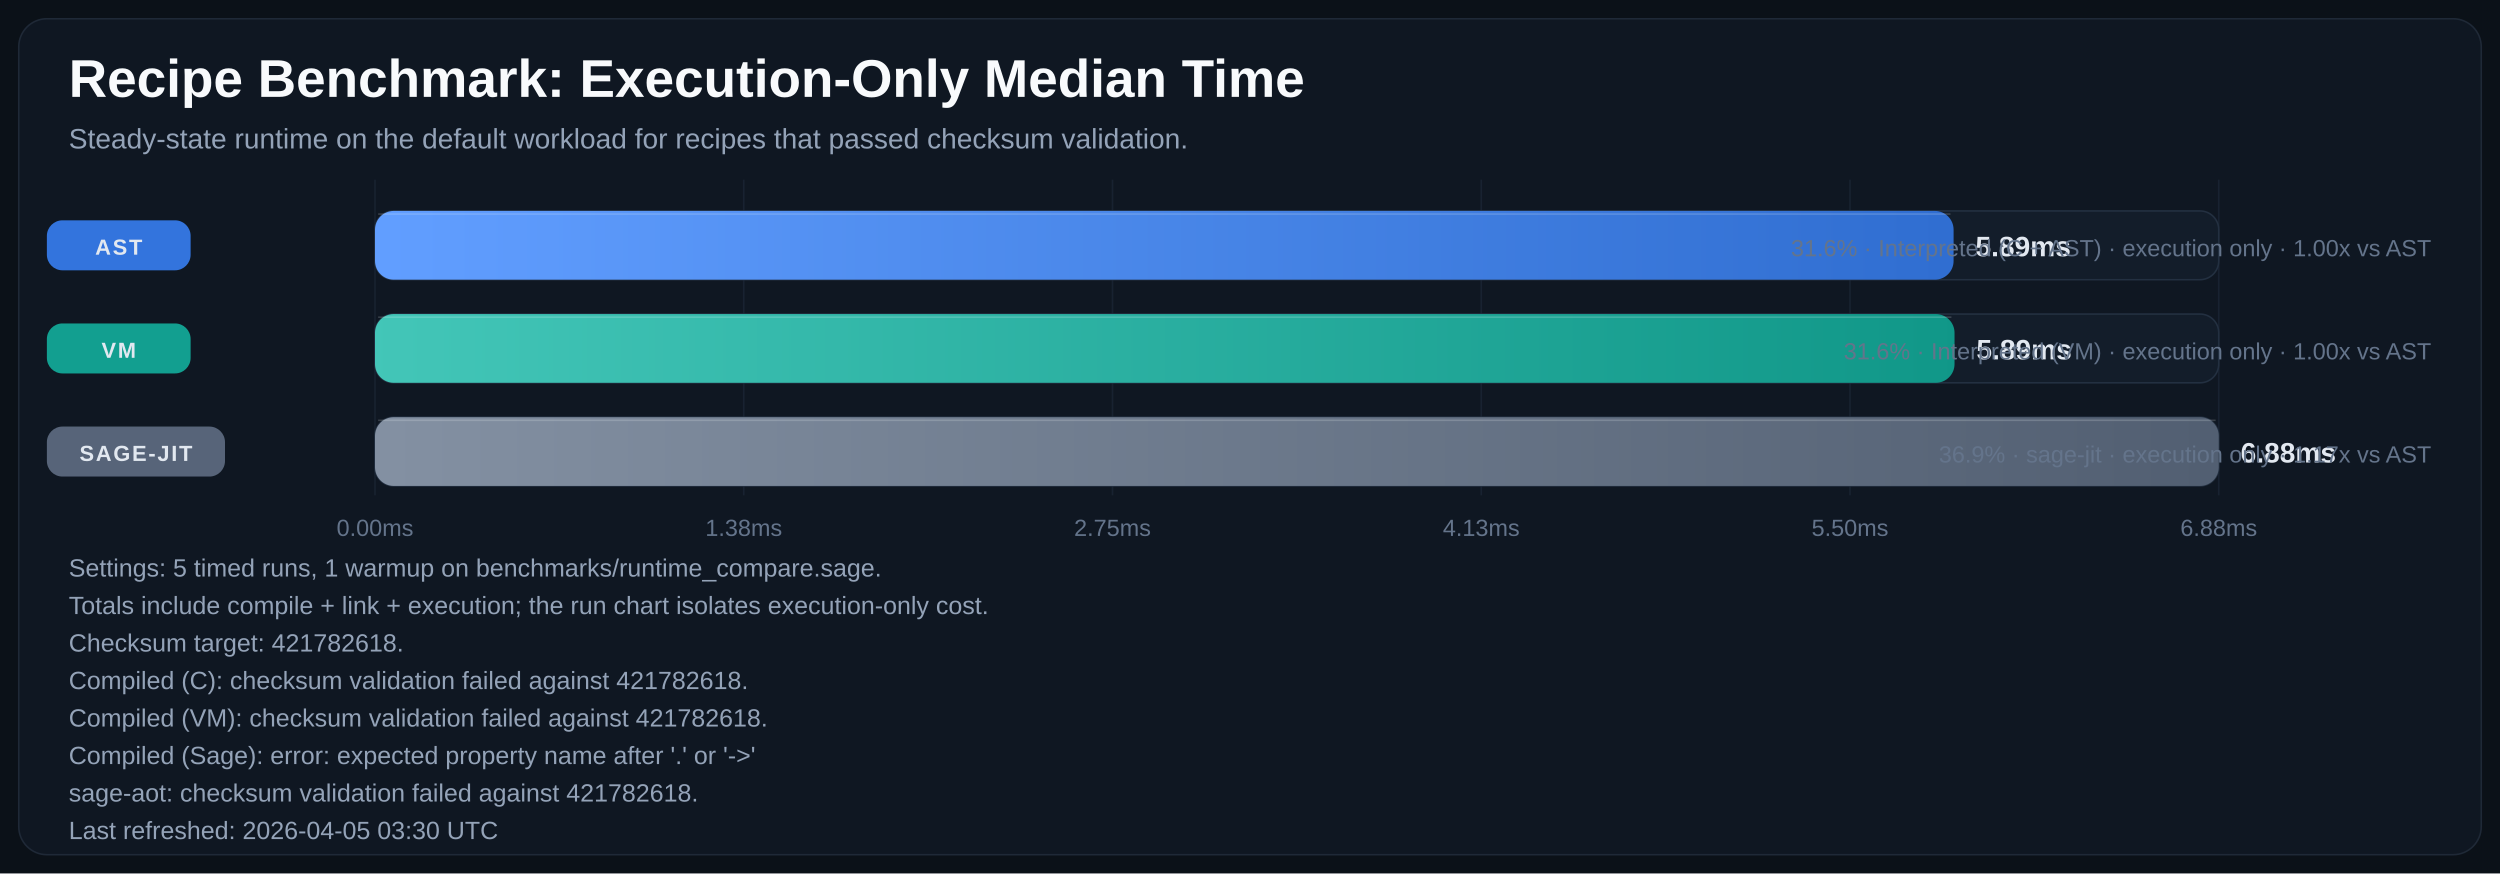
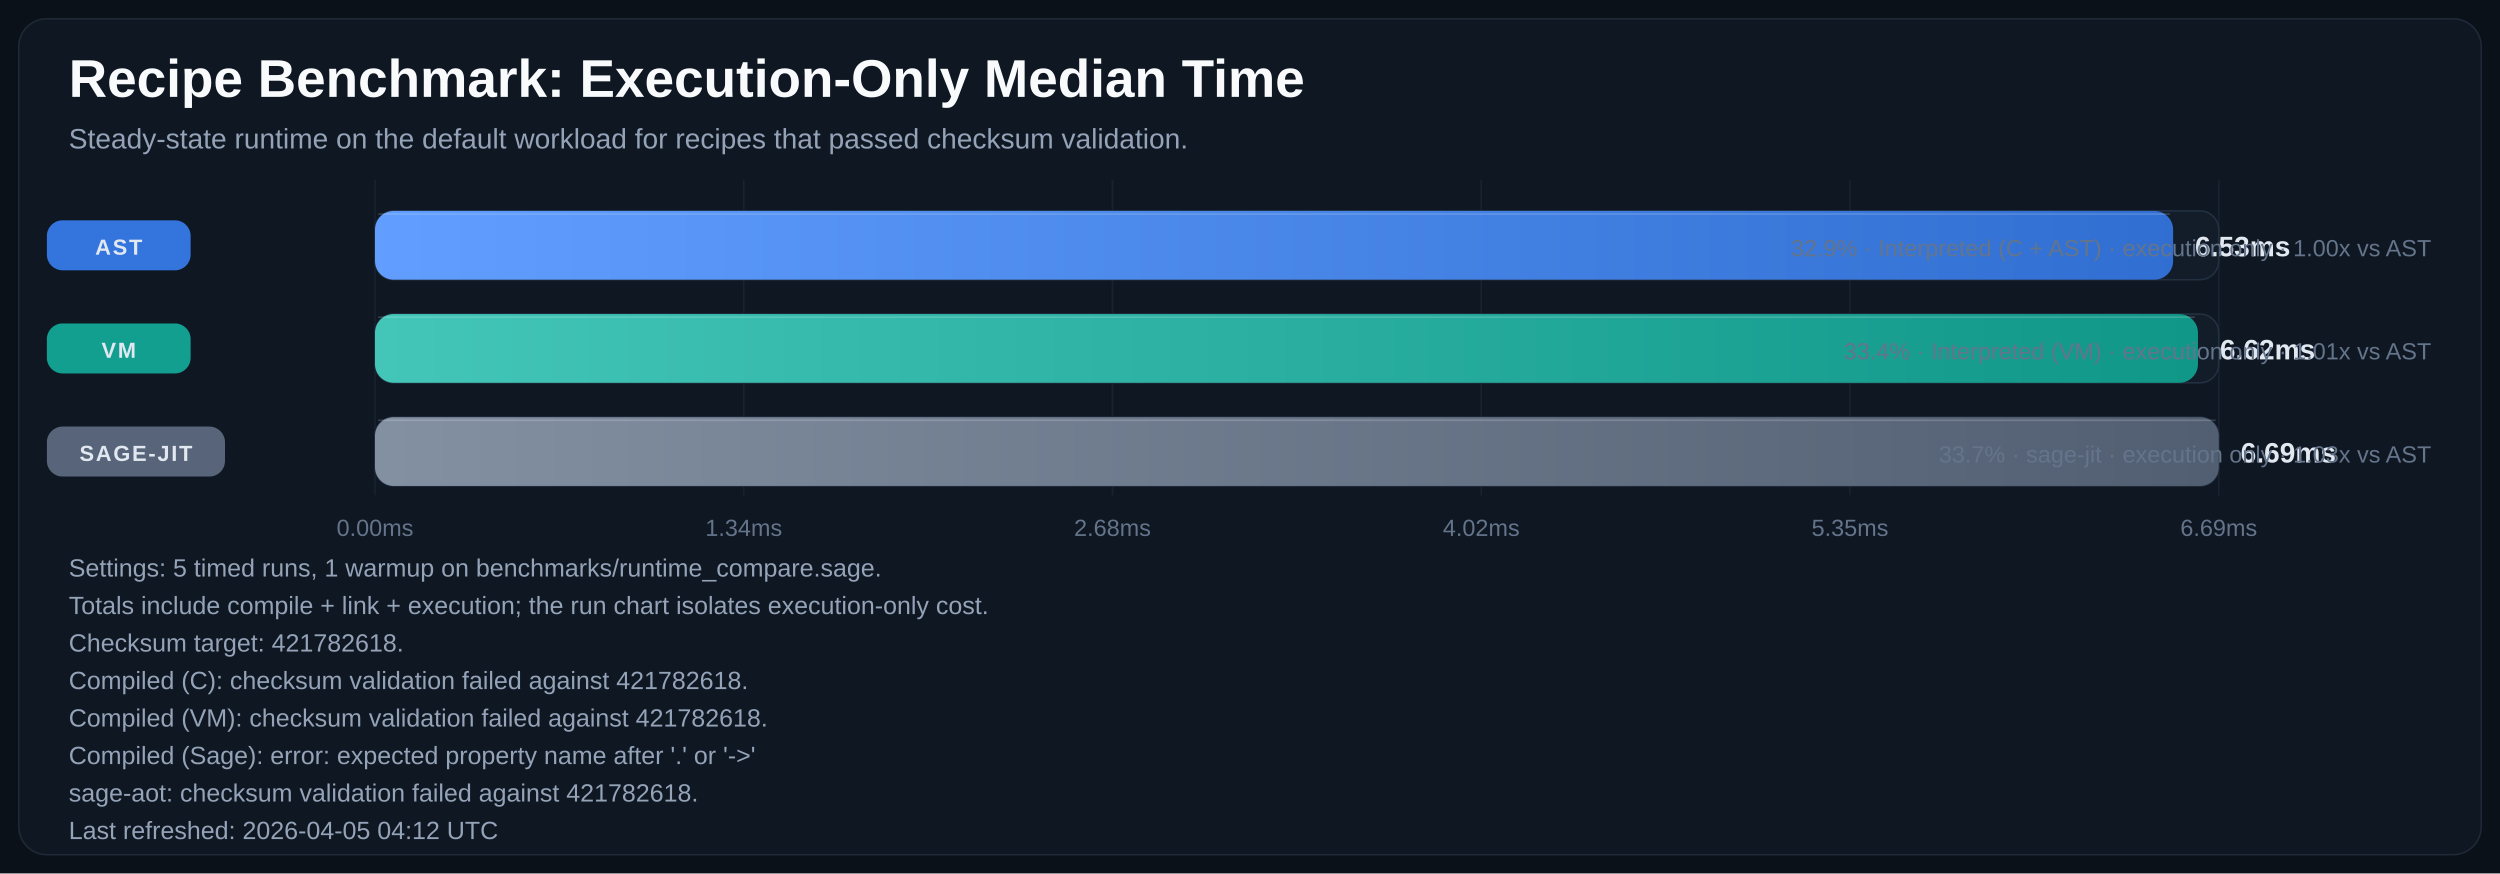
<svg xmlns="http://www.w3.org/2000/svg" width="1600" height="559" viewBox="0 0 1600 559" role="img" aria-labelledby="title desc">
  <defs>
    <linearGradient id="bar-gradient-0" x1="0%" y1="0%" x2="100%" y2="0%">
      <stop offset="0%" stop-color="#619EFF" />
      <stop offset="100%" stop-color="#306ED1" />
    </linearGradient>
    <linearGradient id="bar-gradient-1" x1="0%" y1="0%" x2="100%" y2="0%">
      <stop offset="0%" stop-color="#43C6B8" />
      <stop offset="100%" stop-color="#109788" />
    </linearGradient>
    <linearGradient id="bar-gradient-2" x1="0%" y1="0%" x2="100%" y2="0%">
      <stop offset="0%" stop-color="#8390A2" />
      <stop offset="100%" stop-color="#525F72" />
    </linearGradient>
  </defs>
  <rect width="100%" height="100%" fill="#0B1118" />
  <rect x="12" y="12" width="1576" height="535" rx="18" fill="#0F1722" stroke="#1F2937" />
  <text x="44" y="62" fill="#F8FAFC" font-size="34" font-family="Segoe UI, Arial, sans-serif" font-weight="700">Recipe Benchmark: Execution-Only Median Time</text>
  <text x="44" y="95" fill="#94A3B8" font-size="18" font-family="Segoe UI, Arial, sans-serif">Steady-state runtime on the default workload for recipes that passed checksum validation.</text>
  <line x1="240.0" y1="115" x2="240.0" y2="317" stroke="#182231" stroke-width="1" />
  <text x="240.0" y="343" text-anchor="middle" fill="#64748B" font-size="15" font-family="Segoe UI, Arial, sans-serif">0.00ms</text>
  <line x1="476.0" y1="115" x2="476.0" y2="317" stroke="#182231" stroke-width="1" />
-   <text x="476.0" y="343" text-anchor="middle" fill="#64748B" font-size="15" font-family="Segoe UI, Arial, sans-serif">1.38ms</text>
+   <text x="476.0" y="343" text-anchor="middle" fill="#64748B" font-size="15" font-family="Segoe UI, Arial, sans-serif">1.34ms</text>
  <line x1="712.0" y1="115" x2="712.0" y2="317" stroke="#182231" stroke-width="1" />
-   <text x="712.0" y="343" text-anchor="middle" fill="#64748B" font-size="15" font-family="Segoe UI, Arial, sans-serif">2.75ms</text>
+   <text x="712.0" y="343" text-anchor="middle" fill="#64748B" font-size="15" font-family="Segoe UI, Arial, sans-serif">2.68ms</text>
  <line x1="948.0" y1="115" x2="948.0" y2="317" stroke="#182231" stroke-width="1" />
-   <text x="948.0" y="343" text-anchor="middle" fill="#64748B" font-size="15" font-family="Segoe UI, Arial, sans-serif">4.13ms</text>
+   <text x="948.0" y="343" text-anchor="middle" fill="#64748B" font-size="15" font-family="Segoe UI, Arial, sans-serif">4.02ms</text>
  <line x1="1184.0" y1="115" x2="1184.0" y2="317" stroke="#182231" stroke-width="1" />
-   <text x="1184.0" y="343" text-anchor="middle" fill="#64748B" font-size="15" font-family="Segoe UI, Arial, sans-serif">5.50ms</text>
+   <text x="1184.0" y="343" text-anchor="middle" fill="#64748B" font-size="15" font-family="Segoe UI, Arial, sans-serif">5.35ms</text>
  <line x1="1420.0" y1="115" x2="1420.0" y2="317" stroke="#182231" stroke-width="1" />
-   <text x="1420.0" y="343" text-anchor="middle" fill="#64748B" font-size="15" font-family="Segoe UI, Arial, sans-serif">6.88ms</text>
+   <text x="1420.0" y="343" text-anchor="middle" fill="#64748B" font-size="15" font-family="Segoe UI, Arial, sans-serif">6.69ms</text>
  <rect x="30" y="141.0" width="92" height="32" rx="10" fill="#3479E6" opacity="0.95" />
  <text x="76.0" y="163.0" text-anchor="middle" fill="#E2E8F0" font-size="14" font-family="Segoe UI, Arial, sans-serif" font-weight="700" letter-spacing="1.1">AST</text>
  <rect x="240" y="135" width="1180" height="44" rx="12" fill="#131D2A" stroke="#233041" />
-   <rect x="240" y="135" width="1010.3" height="44" rx="12" fill="url(#bar-gradient-0)" />
-   <line x1="242.0" y1="137.0" x2="1248.3" y2="137.0" stroke="#F8FAFC" stroke-opacity="0.18" />
-   <text x="1264.3" y="164.0" fill="#E2E8F0" font-size="18" font-family="Segoe UI, Arial, sans-serif" font-weight="700">5.89ms</text>
-   <text x="1556" y="164.0" text-anchor="end" fill="#64748B" font-size="15" font-family="Segoe UI, Arial, sans-serif">31.6% · Interpreted (C + AST) · execution only · 1.00x vs AST</text>
+   <rect x="240" y="135" width="1150.8" height="44" rx="12" fill="url(#bar-gradient-0)" />
+   <line x1="242.0" y1="137.0" x2="1388.8" y2="137.0" stroke="#F8FAFC" stroke-opacity="0.18" />
+   <text x="1404.8" y="164.0" fill="#E2E8F0" font-size="18" font-family="Segoe UI, Arial, sans-serif" font-weight="700">6.53ms</text>
+   <text x="1556" y="164.0" text-anchor="end" fill="#64748B" font-size="15" font-family="Segoe UI, Arial, sans-serif">32.9% · Interpreted (C + AST) · execution only · 1.00x vs AST</text>
  <rect x="30" y="207.0" width="92" height="32" rx="10" fill="#12A695" opacity="0.95" />
  <text x="76.0" y="229.0" text-anchor="middle" fill="#E2E8F0" font-size="14" font-family="Segoe UI, Arial, sans-serif" font-weight="700" letter-spacing="1.1">VM</text>
  <rect x="240" y="201" width="1180" height="44" rx="12" fill="#131D2A" stroke="#233041" />
-   <rect x="240" y="201" width="1010.9" height="44" rx="12" fill="url(#bar-gradient-1)" />
-   <line x1="242.0" y1="203.0" x2="1248.9" y2="203.0" stroke="#F8FAFC" stroke-opacity="0.18" />
-   <text x="1264.9" y="230.0" fill="#E2E8F0" font-size="18" font-family="Segoe UI, Arial, sans-serif" font-weight="700">5.89ms</text>
-   <text x="1556" y="230.0" text-anchor="end" fill="#64748B" font-size="15" font-family="Segoe UI, Arial, sans-serif">31.6% · Interpreted (VM) · execution only · 1.00x vs AST</text>
+   <rect x="240" y="201" width="1166.7" height="44" rx="12" fill="url(#bar-gradient-1)" />
+   <line x1="242.0" y1="203.0" x2="1404.7" y2="203.0" stroke="#F8FAFC" stroke-opacity="0.18" />
+   <text x="1420.7" y="230.0" fill="#E2E8F0" font-size="18" font-family="Segoe UI, Arial, sans-serif" font-weight="700">6.62ms</text>
+   <text x="1556" y="230.0" text-anchor="end" fill="#64748B" font-size="15" font-family="Segoe UI, Arial, sans-serif">33.4% · Interpreted (VM) · execution only · 1.01x vs AST</text>
  <rect x="30" y="273.0" width="114" height="32" rx="10" fill="#5A687D" opacity="0.95" />
  <text x="87.0" y="295.0" text-anchor="middle" fill="#E2E8F0" font-size="14" font-family="Segoe UI, Arial, sans-serif" font-weight="700" letter-spacing="1.1">SAGE-JIT</text>
  <rect x="240" y="267" width="1180" height="44" rx="12" fill="#131D2A" stroke="#233041" />
  <rect x="240" y="267" width="1180.0" height="44" rx="12" fill="url(#bar-gradient-2)" />
  <line x1="242.0" y1="269.0" x2="1418.0" y2="269.0" stroke="#F8FAFC" stroke-opacity="0.18" />
-   <text x="1434.0" y="296.0" fill="#E2E8F0" font-size="18" font-family="Segoe UI, Arial, sans-serif" font-weight="700">6.88ms</text>
-   <text x="1556" y="296.0" text-anchor="end" fill="#64748B" font-size="15" font-family="Segoe UI, Arial, sans-serif">36.9% · sage-jit · execution only · 1.17x vs AST</text>
+   <text x="1434.0" y="296.0" fill="#E2E8F0" font-size="18" font-family="Segoe UI, Arial, sans-serif" font-weight="700">6.69ms</text>
+   <text x="1556" y="296.0" text-anchor="end" fill="#64748B" font-size="15" font-family="Segoe UI, Arial, sans-serif">33.7% · sage-jit · execution only · 1.03x vs AST</text>
  <text x="44" y="369" fill="#94A3B8" font-size="16" font-family="Segoe UI, Arial, sans-serif">Settings: 5 timed runs, 1 warmup on benchmarks/runtime_compare.sage.</text>
  <text x="44" y="393" fill="#94A3B8" font-size="16" font-family="Segoe UI, Arial, sans-serif">Totals include compile + link + execution; the run chart isolates execution-only cost.</text>
  <text x="44" y="417" fill="#94A3B8" font-size="16" font-family="Segoe UI, Arial, sans-serif">Checksum target: 421782618.</text>
  <text x="44" y="441" fill="#94A3B8" font-size="16" font-family="Segoe UI, Arial, sans-serif">Compiled (C): checksum validation failed against 421782618.</text>
  <text x="44" y="465" fill="#94A3B8" font-size="16" font-family="Segoe UI, Arial, sans-serif">Compiled (VM): checksum validation failed against 421782618.</text>
  <text x="44" y="489" fill="#94A3B8" font-size="16" font-family="Segoe UI, Arial, sans-serif">Compiled (Sage): error: expected property name after '.' or '-&gt;'</text>
  <text x="44" y="513" fill="#94A3B8" font-size="16" font-family="Segoe UI, Arial, sans-serif">sage-aot: checksum validation failed against 421782618.</text>
-   <text x="44" y="537" fill="#94A3B8" font-size="16" font-family="Segoe UI, Arial, sans-serif">Last refreshed: 2026-04-05 03:30 UTC</text>
+   <text x="44" y="537" fill="#94A3B8" font-size="16" font-family="Segoe UI, Arial, sans-serif">Last refreshed: 2026-04-05 04:12 UTC</text>
</svg>
